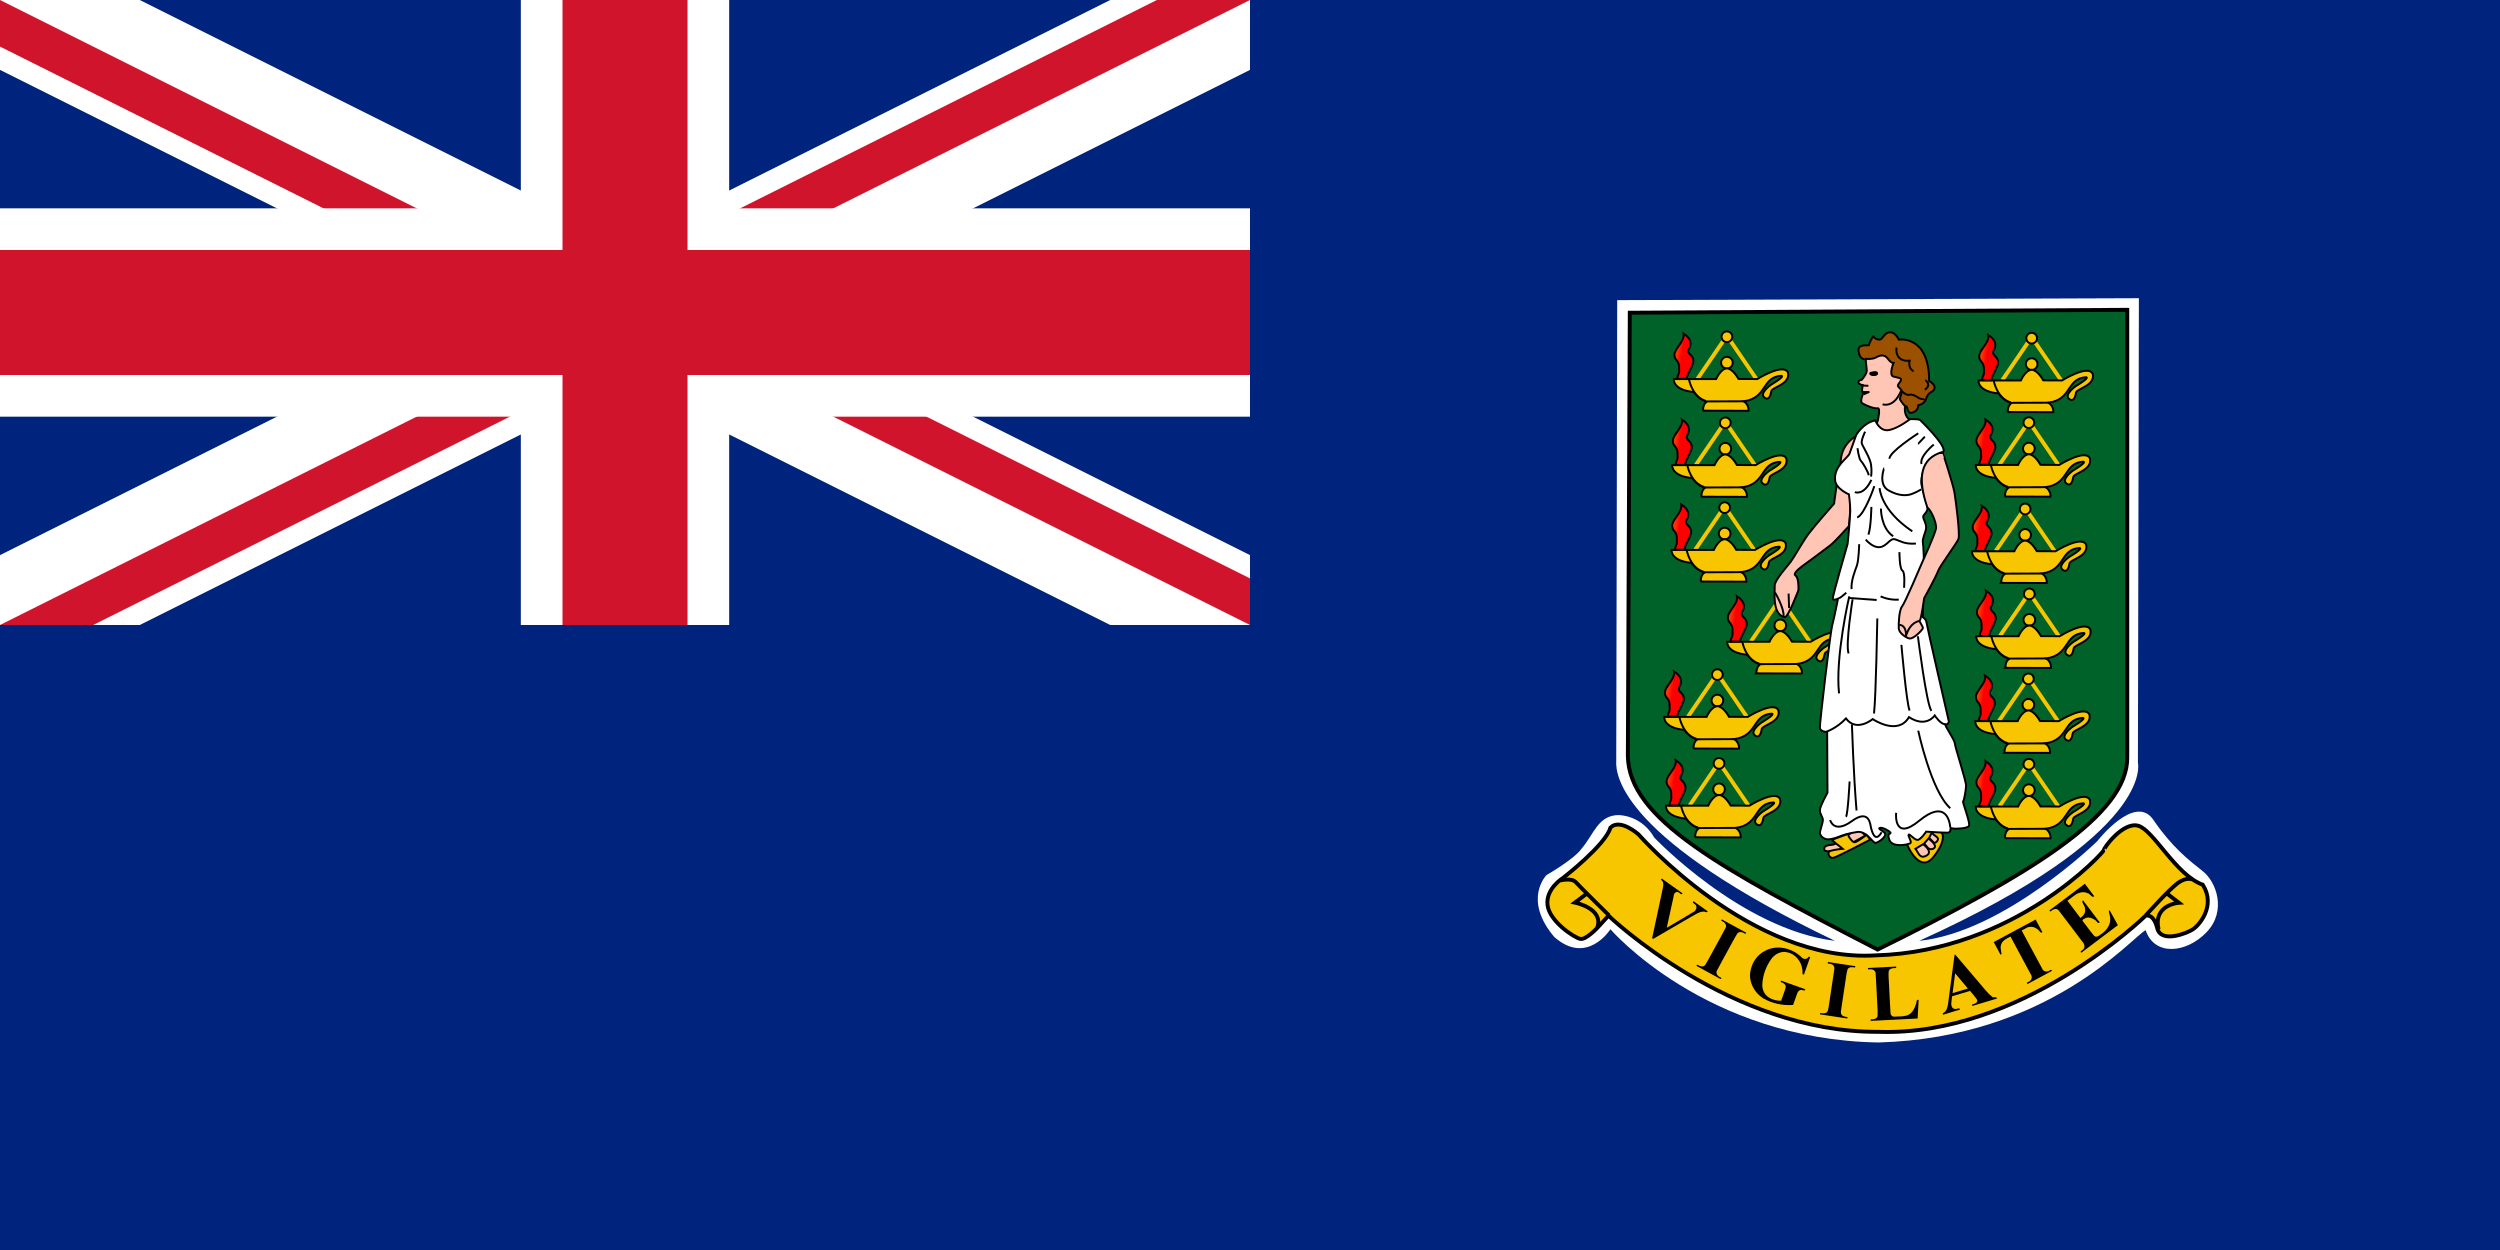
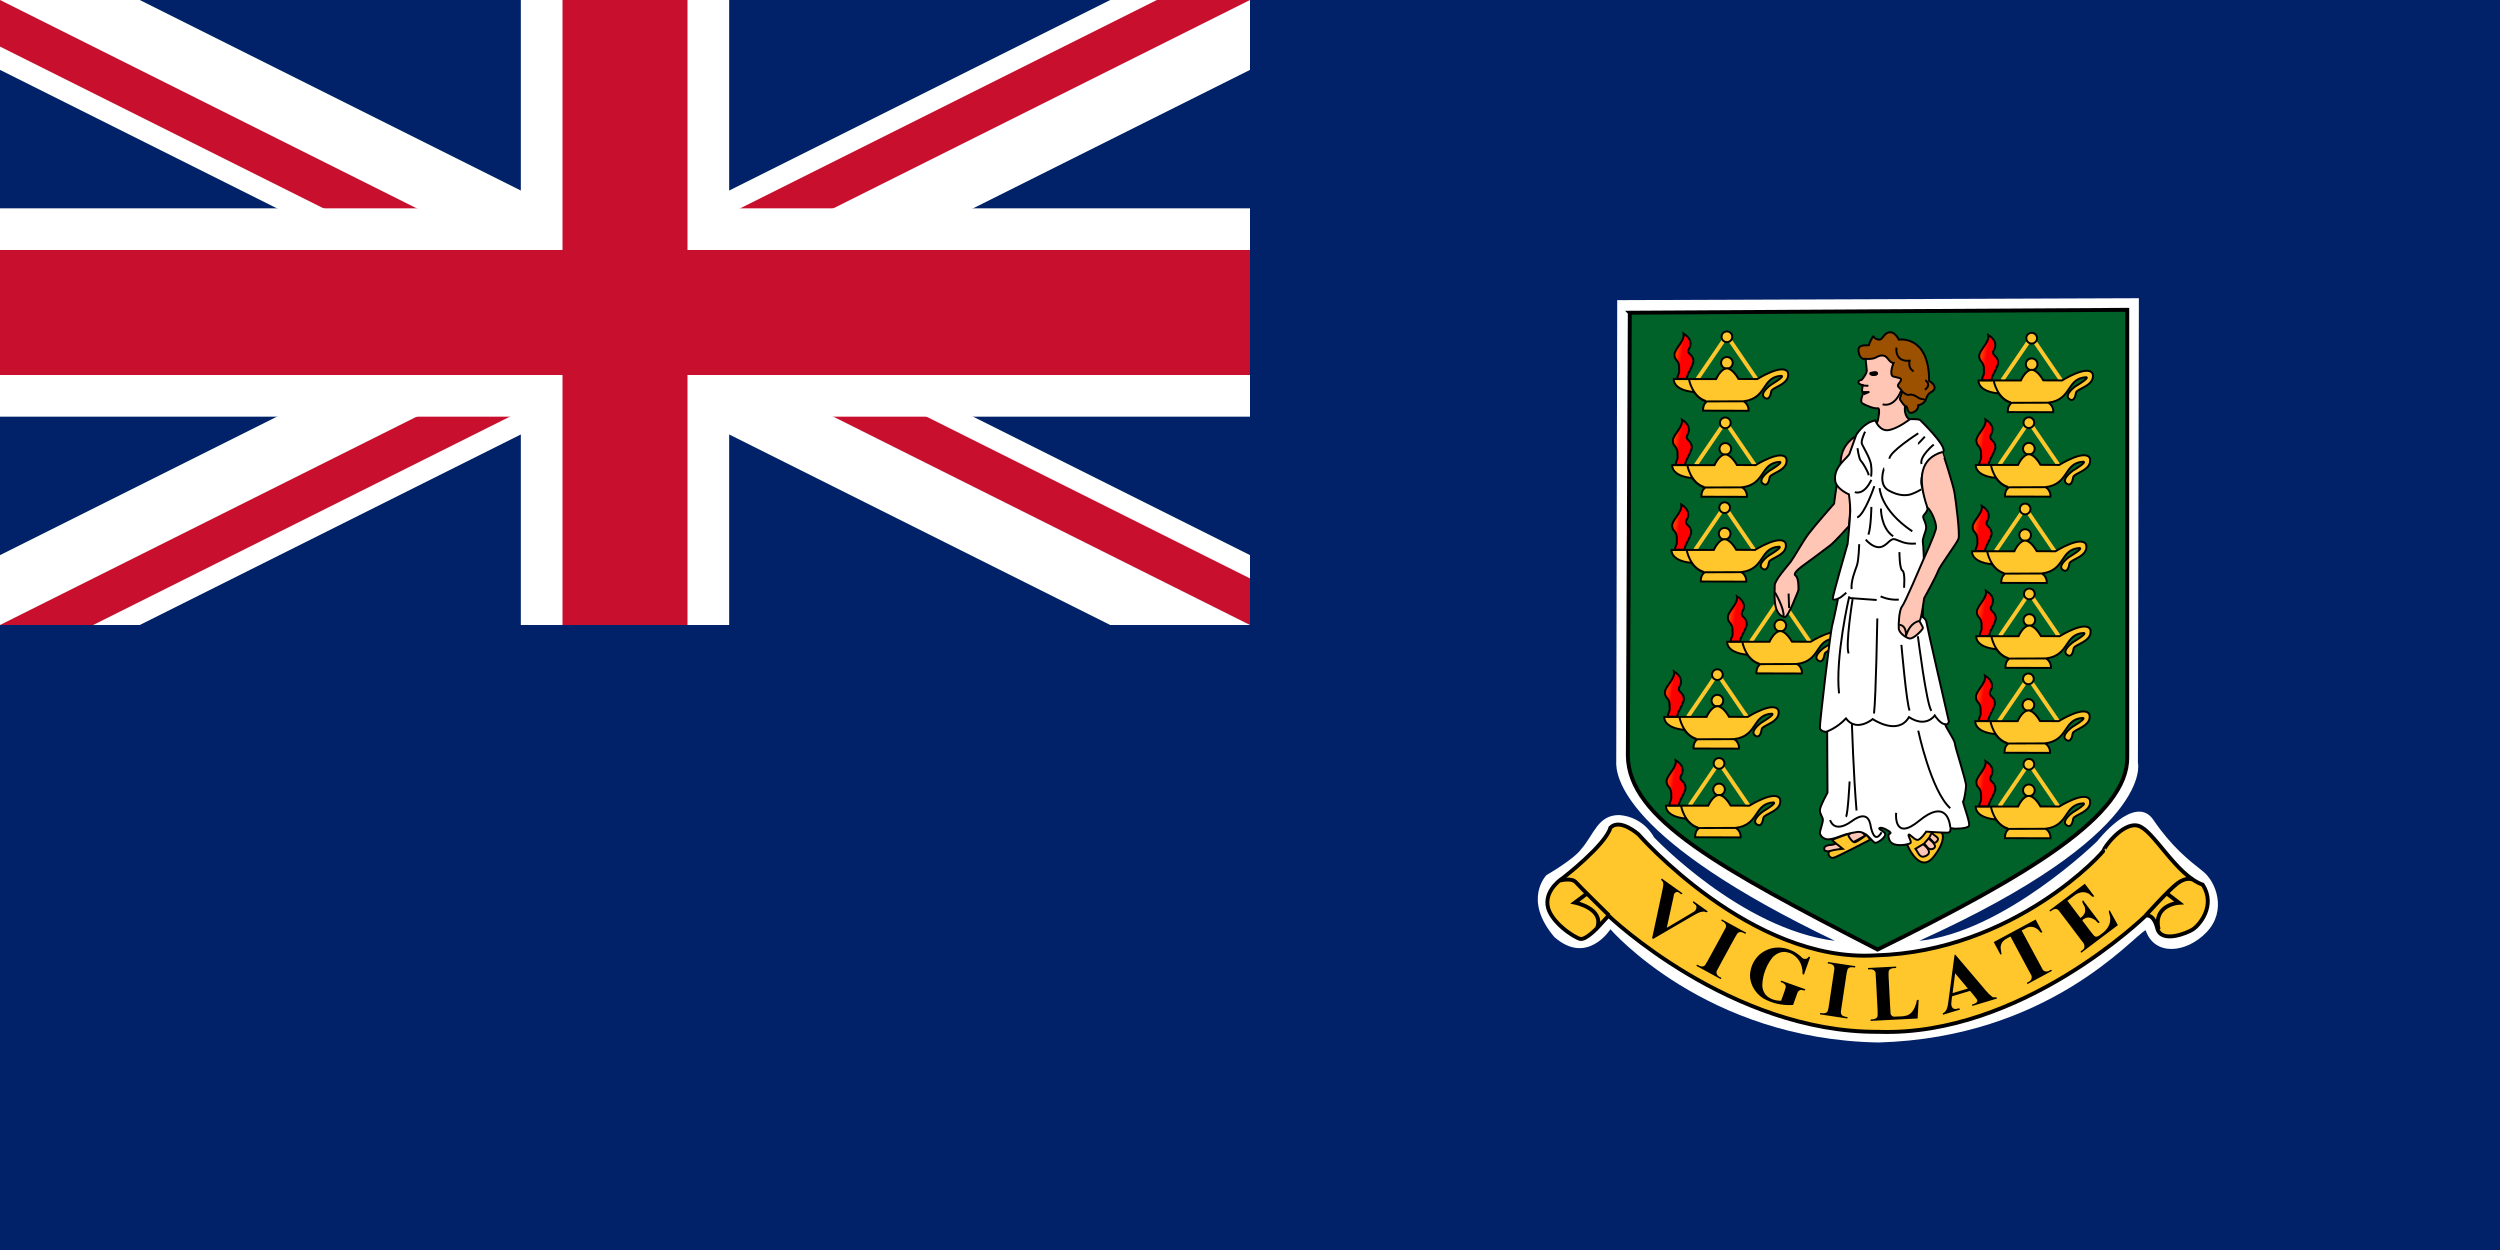
<svg xmlns="http://www.w3.org/2000/svg" xmlns:xlink="http://www.w3.org/1999/xlink" viewBox="0 0 1200 600">
  <defs>
-     <linearGradient id="grad" gradientUnits="userSpaceOnUse" x1="103.083" y1="111.276" x2="92.551" y2="107.764" gradientTransform="matrix(0.9961414,0,0,2.252552,703.8417,-75.04717)">
-       <stop stop-color="#f00" offset="0" />
+     <linearGradient id="b" gradientUnits="userSpaceOnUse" x1="103.083" y1="111.276" x2="92.551" y2="107.764" gradientTransform="matrix(.99614 0 0 2.25255 703.842 -75.047)">
+       <stop stop-color="red" offset="0" />
      <stop stop-color="#ff0" offset="1" />
    </linearGradient>
-     <clipPath id="c">
-       <path d="M0,0V150H700V300H600zM600,0H300V350H0V300z" />
+     <clipPath id="a">
+       <path d="M0 0v150h700v150H600zm600 0H300v350H0v-50z" />
+     </clipPath>
+     <clipPath id="d">
+       <path d="M0 0h1200v600H0z" />
    </clipPath>
  </defs>
-   <rect width="1200" height="600" fill="#00247d" />
-   <path d="M0,0 600,300M600,0 0,300" stroke="#fff" stroke-width="60" />
-   <path d="M0,0 600,300M600,0 0,300" stroke="#cf142b" stroke-width="40" clip-path="url(#c)" />
-   <path d="M300,0V350M0,150H700" stroke="#fff" stroke-width="100" />
-   <path d="M300,0V350M0,150H700" stroke="#cf142b" stroke-width="60" />
-   <path d="M0,300H600V0H1200V600H0z" fill="#00247d" />
-   <g>
-     <path fill="#fff" d="m776.26,144.068,250.401-0.929-0.465,222.992s8.827,33.913-104.992,85.48c40.882-4.181,85.48-47.85,85.48-47.85s18.118-23.228,26.945-10.22c8.827,13.008,17.189,19.512,23.693,24.622,6.504,5.11,11.614,19.047,1.858,29.268s-25.087,11.614-29.268-0.929c-6.504,3.252-46.457,51.567-128.22,53.89-83.157-1.394-128.685-54.354-128.685-54.354s-11.15,17.654-26.945,3.717c-15.331-18.118-3.717-29.732-3.717-29.732s13.008-7.433,16.724-12.543c6.039-6.969,7.898-16.26,18.118-16.26,12.079,0.929,16.724,10.685,16.724,10.685s41.811,44.134,86.874,49.709c-101.736-48.783-105.453-78.98-104.988-86.413l0.465-221.133z" />
-     <path fill="#006129" stroke="#000" stroke-width="1.887" d="m782.299,150.107,238.787-1.394,0,214.63c0.465,27.874-46.457,56.212-119.858,92.449-75.724-39.024-119.394-62.716-119.858-92.913l0.929-212.771z" />
-     <g id="lamp" fill="#f7c600" stroke="#000" stroke-width="0.944">
-       <path fill="none" stroke="#f7c600" stroke-width="1.887" d="m814.794,181.829,14.095-20.701,14.164,20.745" />
-       <path d="m831.719,174.09c0.001,1.546-1.253,2.8-2.799,2.8s-2.8-1.254-2.799-2.8c-0.001-1.546,1.253-2.8,2.799-2.8s2.8,1.254,2.799,2.8z" />
-       <path d="m817.444,197.119,21.852,0.062s0.343-2.836-2.282-4.56c11.445-1.574,8.472-11.669,18.058-12.242,1.86,0.286-5.007,4.292-5.007,4.292s-5.779,4.078-3.147,6.152c2.089,1.646,3.004-1.001,3.291-3.004,0.286-2.003,9.299-3.291,8.012-9.013-2.146-4.721-14.736,3.147-14.736,3.147l-8.982-0.05c-0.56-1.008-3.035-5.051-5.592-5.069-3.033,0.111-5.169,5.119-5.169,5.119h-13.019-7.296s-0.697,5.213,9.604,6.214c2.319,3.029,4.117,3.875,6.133,4.659-1.344,1.12-1.722,2.475-1.717,4.292z" />
-       <path d="m819.017,192.684,18.201-0.062" />
-       <path d="m810.681,181.953s1.456,8.513,8.176,10.529" />
-       <path fill="url(#grad)" d="m809.561,181.841c0.672-3.248,1.904-3.808,3.248-7.952,0.224-4.032-3.248-3.584-2.24-6.16,1.792-2.8,0.896-5.488-2.464-7.616,0.672,3.696-4.368,7.168-4.368,10.193,0,3.024,2.576,2.352,2.24,6.945,0.224,2.688-0.672,2.016-0.896,4.592h4.48z" />
-       <path d="m831.495,161.657c0,1.423-1.153,2.576-2.575,2.576-1.423,0-2.576-1.153-2.575-2.576-0-1.423,1.153-2.576,2.575-2.576,1.423,0,2.576,1.153,2.575,2.576z" />
-     </g>
-     <use xlink:href="#lamp" x="-0.772" y="41.304" />
-     <use xlink:href="#lamp" x="-1.089" y="82.013" />
-     <use xlink:href="#lamp" x="25.627" y="126.099" />
-     <use xlink:href="#lamp" x="-4.574" y="162.163" />
-     <use xlink:href="#lamp" x="-3.782" y="204.773" />
-     <use xlink:href="#lamp" x="146.28" y="0.672" />
-     <use xlink:href="#lamp" x="144.936" y="41.218" />
-     <use xlink:href="#lamp" x="143.144" y="82.661" />
-     <use xlink:href="#lamp" x="145.16" y="123.431" />
-     <use xlink:href="#lamp" x="144.712" y="164.201" />
-     <use xlink:href="#lamp" x="144.936" y="205.195" />
-     <g fill="#ffc6b5" stroke="#000" stroke-width="0.944">
-       <path fill="#f7c600" d="m915.843,406.315s5.702,13.147,12.197,5.069c6.494-8.078,4.119-11.563,4.119-11.563l-14.573-7.92-4.277,9.029,2.534,5.386z" />
-       <path d="m928.357,404.572s0.95,0.159,1.742-1.267c0.792-1.426-1.742-2.059-2.851-3.643l-1.267,2.535,2.376,2.376z" />
-       <path d="m895.409,401.087-12.831,6.97s-6.336,1.267-6.811,0c-0.475-1.267,0.158-2.376,3.485-2.534,3.326-0.158,12.355-8.395,12.355-8.395l3.802,3.96z" />
-       <path d="m895.568,173.149s0.317,3.01,0.475,4.594c0.158,1.584-2.534,4.91-2.693,4.752s-1.426,0.158-1.267,1.109c0.158,0.95,2.059,1.267,2.059,1.267s-0.792,3.326,0,3.485c0.792,0.158-2.059,4.277,0,5.386,2.059,1.109,5.544,2.534,7.128,2.218,1.584-0.317,0,6.178,0,6.178l-4.435,9.504,24.394-2.534-5.069-8.079s-2.376-1.584-1.742-6.178c0.634-4.594-0.317-25.344-0.317-25.344l-17.424-2.376-1.109,6.019z" />
-       <path d="m891.132,209.264s-7.92,3.643-7.603,13.464c-2.059,9.504-3.168,19.008-3.168,19.008s-9.346,10.613-12.197,14.414c-2.851,3.802-7.128,11.563-8.712,13.622-1.584,2.059-7.762,8.871-7.603,11.405,0.158,2.534-1.426,13.781,4.752,15.048,1.584,0.634,6.653-12.989,6.653-12.989s0.317-5.861-1.426-6.97c-1.742-1.109,3.802-4.91,3.802-4.91s10.613-7.762,12.989-9.662c2.376-1.901,8.87-9.187,8.87-9.187l3.643-43.243z" />
-       <path fill="#fff" d="m900.161,201.82s2.059,5.544,6.653,4.594c4.594-0.95,9.979-5.227,9.979-5.227s4.277-0.158,4.91,0.475c0.634,0.634,11.563,11.246,11.246,14.573-0.317,3.327-5.069,2.376-6.811,4.594-1.742,2.218-4.594,7.762-3.802,11.88,0.792,4.118,3.168,9.504,2.851,11.563-0.317,2.059-2.059,2.693-2.059,3.802,0,1.109,1.426,3.01,1.426,5.069,0,2.059-1.901,5.069-1.584,7.128,0.317,2.059,0.475,8.078,0.475,8.078l-0.475,27.878s1.584,0.95,1.742,2.534c0.158,1.584,10.771,47.678,10.771,47.678s-0.475,1.426-1.584,1.267c-1.109-0.158,4.277,7.128,4.435,9.187,0.158,2.059,5.544,18.216,5.386,20.434-0.158,2.217-0.95,7.128-1.426,7.286-0.475,0.158,3.485,10.138,2.851,11.722-0.634,1.584-7.128,1.426-7.128,1.426l-1.742-0.317s0.158,2.059-1.109,2.218-10.613-0.475-10.613-0.475-2.693,4.118-4.277,3.96c-1.584-0.158-3.643-3.01-4.119-2.534-0.475,0.475,1.426,3.168,0.95,3.96-0.475,0.792-8.554,2.535-10.138-1.267-1.584-3.802,0.95-2.851,0.475-3.643-0.475-0.792-4.118-2.851-5.227-2.218-1.109,0.634,2.851,1.584,2.693,3.168-0.158,1.584-3.485,3.96-4.752,3.96s-4.277-5.861-8.712-5.227c-4.435,0.634-7.286,1.742-7.286,1.742s-5.227,2.217-7.445,1.742c-2.217-0.475-3.168-2.218-3.168-3.168,0-0.95,1.584-5.069,1.426-6.336s-1.426-2.534-1.426-4.435c0-1.901,3.643-8.395,3.643-8.395l-0.158-29.146s-3.326-0-3.485-2.059,5.069-46.094,5.861-48.946c0.792-2.851,2.851-12.989,2.851-12.989s-2.376,1.109-2.534,0c-0.158-1.109,7.128-26.294,7.128-26.294s1.267-12.514,1.267-15.84c0-3.326-0.634-7.92-0.634-7.92s-6.503-2.753-6.653-6.97c-0.595-6.709,6.178-10.455,6.97-12.672,0.792-2.218,3.168-8.87,3.168-8.87s3.485-6.019,9.187-6.97z" />
-       <path fill="#f7c600" d="m897.785,402.988s-15.365,8.079-17.582,8.712c-2.218,0.634-3.643-2.693-1.426-3.326,2.218-0.634,5.702-0.95,5.702-0.95s-5.227-4.118-5.069-4.277c0.159-0.158,7.128-2.693,7.286-2.693s2.218,4.118,3.643,3.801c1.426-0.317,5.544-3.485,5.544-3.485s2.218,2.534,1.901,2.217z" />
-       <path d="m919.432,407.423c1.453,1.874,2.021,5.123,5.347,3.222,3.326-1.901-1.704-5.429-1.704-5.429l-3.643,2.206z" />
-       <path d="m925.505,407.106s1.584,1.267,3.01-0.158-2.851-4.435-2.851-4.435l-2.059,2.376,1.901,2.217z" />
-       <path d="m932.317,216.96c0.158,0,5.227,15.682,5.861,19.642,0.634,3.96,2.693,19.8,1.901,22.018-0.792,2.218-8.87,12.83-9.821,15.523-0.95,2.693-6.653,12.989-6.653,12.989s-1.426,10.138-2.059,10.613c-0.634,0.475,1.635,2.964,1.426,3.802-0.314,0.943-4.594,5.386-6.494,4.91-1.901-0.475-4.91-2.693-5.069-4.752s0.158-8.87,1.584-10.613c1.426-1.742,8.87-19.325,9.346-20.434,0.475-1.109,6.811-14.89,6.97-17.266,0.159-2.376-1.971-7.87-4.211-9.886-4.985-14.673-3.027-23.521,7.221-26.546z" />
-       <path fill="#9c5100" d="m895.092,172.199s3.485,0.475,5.386-0.634c1.901-1.109,4.119-1.584,5.703,0.634,1.584,2.218,2.693,2.059,2.693,2.059s-2.376,5.861,0,6.494c2.376,0.634,3.485,0.634,3.643,1.426,0.158,0.792-2.059,2.534-1.426,3.326,0.634,0.792,1.742,1.743,1.901,2.376,0.158,0.634-1.426,3.326-0.95,3.96,0.475,0.634,1.901,3.168,2.851,3.168,0.95,0,0.317,3.96,3.168,3.01s2.693-3.485,2.693-3.485,3.01-0.475,3.802-3.168c0.792-2.693,2.693-3.326,2.693-3.326s3.802-2.059-1.267-5.227c0-22.176-14.573-19.8-14.573-19.8s-1.743-3.96-4.594-3.485-3.01,3.802-5.069,3.485c-2.059-0.317-2.534-1.742-2.693-1.584-0.158,0.158-1.901,3.326-1.901,4.118,0,0.792-5.544-1.109-5.069,3.01,0.475,4.118,3.168,3.96,3.01,3.643z" />
-       <g fill="none">
-         <path d="m920.753,207.997s-14.098,9.029-13.781,12.197" />
-         <path d="m923.921,209.581s-3.168,3.485-3.326,3.485" />
-         <path d="m928.198,213.383s-6.97,5.702-5.861,9.346" />
-         <path d="m895.251,207.205s-2.059,4.277-1.584,5.702c0.475,1.426,3.96,6.811,4.435,10.138,0.475,3.326,0,5.702,0,5.702" />
-         <path d="m891.608,215.125s0.634,5.069,1.584,6.019c0.95,0.95,3.485,5.227,3.802,6.97" />
-         <path d="m890.341,236.192s4.118,2.059,7.92-5.861" />
-         <path d="m904.438,224.788c-0.158,0-3.01,7.762,2.059,10.613,5.069,2.851,8.87,2.534,11.088,1.742,2.218-0.792,4.594-2.218,4.594-2.218" />
-         <path d="m902.221,234.292s0.317,10.455,15.682,20.75" />
-         <path d="m902.854,244.112s-0.158,9.187,5.861,13.306" />
-         <path d="m899.686,233.341s-4.594,13.622-8.237,15.048" />
-         <path d="m898.261,243.32s-0.158,9.821-1.426,13.306" />
-         <path d="m895.568,259.002s3.168,3.96,6.653,3.643c3.485-0.317,4.91-4.435,7.286-3.802,2.376,0.634,4.594,2.535,10.138,2.059" />
-         <path d="m911.725,265.021s0,8.078,1.426,8.87,0.792,8.237,0.792,8.237" />
-         <path d="m892.4,261.22s-0.158,7.603-1.109,10.296c-0.95,2.693-2.851,7.286-2.534,11.246" />
-         <path d="m882.737,287.197c0.792-0.317,3.485-2.693,3.485-2.693" />
-         <path d="m887.648,286.247s-6.811,29.146-4.91,46.57" />
-         <path d="m889.232,287.673s-3.485,21.859-1.901,25.978" />
-         <path d="m887.489,287.039c0.158,0,13.306,0.95,13.306,0.95" />
-         <path d="m902.696,286.247s3.643,1.901,8.712,1.584" />
-         <path d="m901.112,296.86s-0.634,37.383-1.584,45.619" />
-         <path d="m920.595,305.413s4.118,32.789,6.494,35.798" />
-         <path d="m912.675,309.532s2.534,28.987,3.96,31.522" />
-         <path d="m876.718,351.191s4.91-1.584,9.345-6.336c5.069,6.811,12.831,0.317,12.831,0.317s12.038,8.237,17.424-0.95c8.237,5.386,12.355-0.792,12.355-0.792s3.01,4.594,5.227,4.118" />
-         <path d="m920.753,350.716s6.178,28.987,15.365,37.224" />
-         <path d="m888.915,347.706s0.792,24.235,2.218,41.342" />
-         <path d="m887.806,375.11s-0.792,15.84-1.743,16.949" />
-         <path d="m878.46,393.642s1.742,6.811,10.454,0.475c8.712-6.336,8.87,2.376,9.187,3.326,0.317,0.95,1.742,7.762,5.069,2.059" />
-         <path d="m910.141,390.158s-1.426,14.097,11.088,3.801c12.514-10.296,14.573-0.158,14.89,3.01" />
-         <path d="m910.299,166.813s-1.109,6.97,6.336,6.336c-0.95,3.802,1.901,5.069,1.901,5.069" />
-         <path d="m924.08,182.495c0.159,0,3.326,2.059-0.158,4.594" />
-         <path d="m913.309,188.039s1.584,1.901,3.326,1.426c1.742-0.475,4.594,1.742,4.594,1.742s2.376,0.792,2.693,0.317" />
-         <path d="m903.646,194.058s5.386,2.059,8.87-6.494" />
-         <path d="m893.667,185.029,3.168,0.158" />
-         <path d="m858.523,284.924,0.248,6.942" />
-         <path d="m852.013,284.409s4.451,7.443,4.079,11.41" />
-         <path stroke-linejoin="round" d="m894.142,188.197,2.851,0-2.534,1.109" />
-         <path stroke-linejoin="round" d="m911.665,299.962s3.328-0.35,3.223,5.206c2.125-6.902,6.446-7.066,6.446-7.066" />
-         <path stroke-width="1.699" stroke-linejoin="round" d="m898.102,179.327c0.475,0,2.217-0.634,2.534-0.158,0.317,0.475-1.901,0.792-2.534,0.158z" />
-       </g>
-     </g>
-     <g fill="none" stroke="#000" stroke-width="1.887">
-       <path fill="#f7c600" d="m900.299,458.579c66.898-1.858,110.102-50.173,109.638-50.638-0.465-0.465,8.827-13.472,16.26-11.614,7.433,1.858,18.118,23.693,31.126,28.338,6.504,10.22-1.858,19.512-4.646,21.37-2.787,1.858-15.331,6.969-17.189-0.465-1.858-7.433-5.575-6.039-5.575-6.039s-59.465,58.071-128.22,55.748c-71.079,0.465-129.614-55.748-129.614-55.748l-5.11,5.575s-5.575,6.039-8.362,5.575c-2.787-0.465-14.866-8.362-15.795-16.26-0.929-7.898,7.433-13.008,7.433-13.008s20.441-15.795,22.764-24.157c4.646-4.646,13.472,3.252,13.472,3.252s53.89,61.787,113.819,58.071z" />
-       <path d="m748.855,422.646s5.528-1.474,7.555,0.829c2.027,2.303,15.939,15.939,15.939,15.939" />
-       <path d="m761.477,429.095-5.528,4.146s13.912,2.764,10.779,11.885" />
-       <path d="m1052.34,422.185s-2.764-1.474-7.094,1.75c-4.33,3.225-15.294,15.478-15.294,15.478" />
-       <path d="m1039.9,428.727,5.989,4.607s-12.53,0.829-9.766,12.714" />
-     </g>
-     <g fill="#000">
-       <path d="m819.664,437.396c-0.362,1.052-1.321-0.029-2.117,0.183-2.095,0.079-3.834,1.445-5.628,2.378-6.136,3.577-12.272,7.154-18.408,10.731-0.619-0.204-0.472-0.704-0.321-1.206,1.635-7.663,3.334-15.313,4.925-22.986,0.264-1.342,0.689-3.01-0.607-3.987-0.551-0.376,0.302-1.139,0.655-0.446,3.137,2.237,6.273,4.474,9.41,6.711-0.302,0.884-0.836,0.264-1.372-0.095-1.302-1.254-2.873-0.096-2.834,1.488-1.119,5.052-2.211,10.11-3.319,15.165,4.166-2.476,8.379-4.874,12.507-7.412,1.473-0.655,2.56-2.631,1.028-3.855-0.582-0.343-1.543-1.279-0.584-1.422,2.222,1.584,4.443,3.169,6.665,4.753z" />
-       <path d="m826.275,469.382c-0.168,0.572-0.466,0.698-0.922,0.286-3.691-2.019-7.383-4.038-11.074-6.056,0.168-0.572,0.466-0.698,0.922-0.286,0.999,0.681,2.634,0.938,3.363-0.254,1.465-2.351,2.701-4.839,4.059-7.254,1.846-3.42,3.77-6.799,5.559-10.248,0.856-1.222-0.099-2.728-1.297-3.251-0.405-0.217-1.002-0.378-0.49-0.863,0.246-0.304,0.772,0.344,1.13,0.423,3.539,1.935,7.077,3.87,10.616,5.806-0.168,0.572-0.466,0.698-0.922,0.286-1.001-0.679-2.642-0.94-3.38,0.245-1.465,2.351-2.701,4.839-4.059,7.254-1.846,3.42-3.77,6.799-5.559,10.248-0.855,1.231,0.097,2.747,1.314,3.26,0.247,0.135,0.494,0.27,0.74,0.405z" />
-       <path d="m868.884,459.388c-1.002,2.814-2.005,5.629-3.007,8.443-1.232-0.13-0.413-1.708-0.796-2.539-0.44-3.8-3.243-7.348-7.061-8.161-2.919-0.795-6,0.708-7.714,3.082-2.591,3.536-4.166,7.853-4.387,12.235-0.148,2.49,0.995,5.046,3.169,6.357,1.724,1.136,3.817,1.593,5.864,1.536,0.722-2.129,1.585-4.215,2.187-6.381,0.247-1.409-1.21-2.26-2.375-2.583-0.182-0.409,0.27-0.912,0.744-0.471,3.679,1.31,7.358,2.621,11.037,3.931-0.132,1.358-1.667-0.109-2.517,0.433-1.36,0.522-1.476,2.157-1.992,3.339-0.448,1.259-0.897,2.517-1.345,3.776-4.946,0.35-10.043-0.697-14.348-3.186-4.185-2.637-7.015-7.729-6.192-12.722,0.637-4.274,3.301-8.277,7.242-10.165,3.62-1.923,8.037-1.916,11.796-0.391,2.056,0.693,3.83,1.963,5.42,3.41,0.964,1.3,2.829,1.303,3.62-0.175,0.218,0.078,0.436,0.155,0.654,0.233" />
-       <path d="m886.836,488.201c-0.022,0.449-0.072,0.86-0.61,0.609-4.213-0.638-8.425-1.276-12.638-1.914,0.022-0.449,0.072-0.86,0.61-0.609,1.096,0.224,2.564,0.205,3.093-0.977,0.535-1.688,0.642-3.476,0.95-5.215,0.723-4.856,1.495-9.706,2.186-14.567,0.268-1.048-0.09-2.233-1.175-2.64-0.614-0.291-1.299-0.335-1.959-0.445,0.022-0.449,0.072-0.86,0.61-0.609,4.213,0.638,8.425,1.276,12.638,1.914-0.022,0.449-0.072,0.86-0.61,0.609-1.102-0.227-2.563-0.197-3.111,0.974-0.535,1.688-0.642,3.476-0.95,5.215-0.723,4.856-1.495,9.706-2.186,14.567-0.266,1.045,0.094,2.254,1.185,2.649,0.62,0.282,1.305,0.329,1.968,0.439z" />
-       <path d="m920.954,479.914c-0.167,2.987-0.333,5.975-0.5,8.962-7.515,0.383-15.03,0.767-22.546,1.15-0.138-0.549,0.009-0.841,0.606-0.726,1.133,0.029,2.593-0.452,2.737-1.752,0.1-2.227-0.15-4.455-0.225-6.681-0.243-4.441-0.419-8.887-0.709-13.325,0.124-1.321-1.067-2.301-2.32-2.261-0.398-0.202-1.475,0.415-1.368-0.311-0.181-0.588,0.635-0.275,0.98-0.387,4.18-0.213,8.361-0.427,12.541-0.64,0.138,0.549-0.009,0.841-0.606,0.726-1.159-0.006-2.665,0.276-2.986,1.583-0.183,1.927,0.086,3.864,0.138,5.795,0.254,4.625,0.434,9.256,0.74,13.877-0.094,1.21,0.877,2.28,2.13,2.047,1.83-0.091,3.7-0.014,5.486-0.473,2.507-0.667,3.874-3.15,4.561-5.47,0.45-0.627,0.077-2.192,1.071-2.102,0.09-0.005,0.179-0.009,0.269-0.014" />
-       <path d="m938.531,458.219c-0.598,0.011-0.334,0.773-0.486,1.173-0.998,7.476-1.944,14.96-2.976,22.432-0.251,1.655-0.664,3.588-2.297,4.426-0.602,0.214-0.072,1.162,0.48,0.635,2.51-0.753,5.019-1.506,7.529-2.259-0.095-1.269-1.54-0.116-2.35-0.339-1.727-0.002-1.984-2.1-1.744-3.411,0.104-0.885,0.208-1.771,0.312-2.656,2.875-0.865,5.75-1.729,8.625-2.594,1.101,1.386,2.314,2.691,3.31,4.153,0.748,1.41-1.069,2.055-2.125,2.327-0.493,0.052-0.063,1.084,0.387,0.605,3.778-1.132,7.556-2.265,11.334-3.397-0.034-1.282-1.677-0.081-2.369-0.936-2.122-1.594-3.644-3.812-5.4-5.775-4.077-4.794-8.154-9.588-12.232-14.382zm-0.062,8.969c2.042,2.438,4.083,4.875,6.125,7.312-2.448,0.729-4.896,1.458-7.344,2.188,0.406-3.167,0.812-6.333,1.219-9.5z" />
-       <path d="m977.1,441.379c1.086,2.02,2.172,4.041,3.259,6.061-1.014,0.871-1.541-1.149-2.46-1.458-1.506-1.268-3.779-1.507-5.456-0.432-0.687,0.357-1.365,0.731-2.048,1.095,3.277,6.068,6.509,12.161,9.815,18.212,0.512,1.552,2.418,1.843,3.648,0.968,0.476-0.345,0.906-0.541,1.059,0.188-1.663,0.964-3.481,1.882-5.204,2.828-2.17,1.167-4.339,2.333-6.509,3.5-0.511-0.53-0.169-0.803,0.406-1.006,1.543-0.572,2.135-2.445,1.103-3.762-3.206-6.026-6.46-12.026-9.686-18.042-1.796,0.995-4.09,1.892-4.543,4.131-0.51,1.409,0.24,3.135,0.241,4.334-0.553,0.574-0.699-0.209-0.955-0.623-0.928-1.726-1.856-3.453-2.785-5.179,6.705-3.605,13.41-7.21,20.115-10.815z" />
-       <path d="m992.351,432.337c2.078,2.754,4.155,5.509,6.233,8.263,1.445-0.918,2.652-2.56,2.219-4.353,0.167-1.401-1.836-2.988-1.148-3.97,0.453-0.281,0.72,0.767,1.095,1.044,2.373,3.145,4.745,6.291,7.118,9.436-0.928,1.057-1.601-1.098-2.584-1.331-1.387-0.986-3.333-1.477-4.82-0.397-1.11,0.355-1.058,0.978-0.303,1.662,1.67,2.156,3.22,4.41,5.003,6.475,1.091,1.059,2.448-0.048,3.372-0.783,2.388-1.626,4.485-4.165,4.362-7.211,0.157-1.329-0.679-2.813-0.67-3.935,0.536-0.712,0.685,0.394,0.992,0.756,1.122,2.026,2.244,4.053,3.366,6.079-5.848,4.411-11.696,8.822-17.544,13.233-0.762-0.539-0.012-0.857,0.468-1.229,1.638-1.012,1.117-3.078-0.088-4.213-3.748-4.936-7.43-9.925-11.226-14.823-0.972-1.318-2.764-0.624-3.745,0.295-0.406,0.577-1.043-0.578-0.272-0.664,5.514-4.16,11.029-8.319,16.543-12.479,1.509,2.001,3.018,4.002,4.528,6.003-1.049,1.064-1.978-1.307-3.175-1.431-2.173-1.131-4.758-0.219-6.554,1.21-1.074,0.765-2.114,1.575-3.169,2.364" />
+   <path fill="#012169" d="M0 0h1200v600H0z" />
+   <path d="M0 0l600 300m0-300L0 300" stroke="#fff" stroke-width="60" clip-path="url(#d)" />
+   <path d="M0 0l600 300m0-300L0 300" stroke="#c8102e" stroke-width="40" clip-path="url(#a)" />
+   <path d="M300 0v350M0 150h700" stroke="#fff" stroke-width="100" />
+   <path d="M300 0v350M0 150h700" stroke="#c8102e" stroke-width="60" />
+   <path d="M0 300h600V0h600v600H0z" fill="#012169" />
+   <path fill="#fff" d="M776.26 144.068l250.401-.93-.465 222.993s8.827 33.913-104.992 85.48c40.882-4.181 85.48-47.85 85.48-47.85s18.119-23.228 26.946-10.22c8.826 13.007 17.188 19.511 23.692 24.621 6.504 5.11 11.614 19.048 1.859 29.268s-25.087 11.614-29.268-.93c-6.504 3.253-46.457 51.568-128.22 53.89-83.157-1.393-128.685-54.354-128.685-54.354s-11.15 17.654-26.945 3.717c-15.33-18.118-3.716-29.732-3.716-29.732s13.007-7.433 16.724-12.544c6.04-6.968 7.898-16.26 18.118-16.26 12.079.93 16.724 10.685 16.724 10.685s41.811 44.134 86.874 49.709c-101.736-48.783-105.453-78.98-104.988-86.413l.465-221.133z" />
+   <path fill="#006129" stroke="#000" stroke-width="1.887" d="M782.299 150.107l238.787-1.394v214.63c.465 27.874-46.457 56.213-119.858 92.449-75.724-39.024-119.394-62.716-119.858-92.913l.93-212.771z" />
+   <g id="c" fill="#ffc72c" stroke="#000" stroke-width=".944">
+     <path fill="none" stroke="#ffc72c" stroke-width="1.887" d="M814.794 181.829l14.095-20.701 14.164 20.744" />
+     <path d="M831.719 174.09a2.8 2.8 0 11-5.598.002 2.8 2.8 0 015.598-.002z" />
+     <path d="M817.444 197.119l21.852.062s.342-2.836-2.283-4.56c11.446-1.573 8.472-11.669 18.058-12.241 1.86.286-5.008 4.292-5.008 4.292s-5.779 4.078-3.147 6.152c2.09 1.646 3.004-1.001 3.29-3.004.286-2.003 9.3-3.29 8.012-9.014-2.146-4.72-14.736 3.148-14.736 3.148l-8.982-.05c-.56-1.008-3.035-5.05-5.592-5.07-3.033.111-5.17 5.12-5.17 5.12h-20.315s-.696 5.212 9.605 6.214c2.319 3.029 4.117 3.875 6.133 4.659-1.344 1.12-1.723 2.475-1.717 4.292zm1.573-4.435l18.2-.062m-26.536-10.669s1.456 8.513 8.176 10.529" />
+     <path fill="url(#b)" d="M809.561 181.841c.672-3.248 1.904-3.808 3.248-7.952.224-4.033-3.248-3.585-2.24-6.16 1.792-2.8.896-5.49-2.464-7.617.672 3.696-4.368 7.168-4.368 10.192 0 3.025 2.576 2.353 2.24 6.945.224 2.688-.672 2.016-.896 4.592h4.48z" />
+     <path d="M831.495 161.657a2.575 2.575 0 11-5.15.002 2.575 2.575 0 015.15-.002z" />
+   </g>
+   <use xlink:href="#c" x="-.772" y="41.304" />
+   <use xlink:href="#c" x="-1.089" y="82.013" />
+   <use xlink:href="#c" x="25.627" y="126.099" />
+   <use xlink:href="#c" x="-4.574" y="162.163" />
+   <use xlink:href="#c" x="-3.782" y="204.773" />
+   <use xlink:href="#c" x="146.28" y=".672" />
+   <use xlink:href="#c" x="144.936" y="41.218" />
+   <use xlink:href="#c" x="143.144" y="82.661" />
+   <use xlink:href="#c" x="145.16" y="123.431" />
+   <use xlink:href="#c" x="144.712" y="164.201" />
+   <use xlink:href="#c" x="144.936" y="205.195" />
+   <g fill="#ffc6b5" stroke="#000" stroke-width=".944">
+     <path fill="#ffc72c" d="M915.843 406.315s5.702 13.147 12.197 5.069c6.494-8.079 4.118-11.563 4.118-11.563l-14.573-7.92-4.276 9.028 2.534 5.386z" />
+     <path d="M928.357 404.572s.95.159 1.742-1.267-1.742-2.06-2.85-3.643l-1.268 2.534 2.376 2.376zm-32.948-3.485l-12.83 6.97s-6.337 1.267-6.812 0c-.475-1.268.159-2.376 3.485-2.535 3.327-.158 12.355-8.395 12.355-8.395l3.802 3.96zm.159-227.938s.317 3.01.475 4.594c.159 1.584-2.534 4.91-2.693 4.752s-1.425.158-1.267 1.108c.159.95 2.06 1.268 2.06 1.268s-.793 3.326 0 3.484c.791.159-2.06 4.277 0 5.386 2.059 1.109 5.543 2.534 7.127 2.218 1.584-.317 0 6.177 0 6.177l-4.435 9.504 24.394-2.534-5.069-8.079s-2.376-1.584-1.742-6.177c.633-4.594-.317-25.344-.317-25.344l-17.424-2.376-1.109 6.019zm-4.436 36.115s-7.92 3.643-7.603 13.464c-2.06 9.504-3.168 19.008-3.168 19.008s-9.346 10.613-12.197 14.415c-2.851 3.801-7.128 11.563-8.712 13.622-1.584 2.06-7.762 8.87-7.603 11.405.158 2.534-1.426 13.78 4.752 15.048 1.584.633 6.653-12.99 6.653-12.99s.316-5.86-1.426-6.969c-1.742-1.108 3.802-4.91 3.802-4.91s10.612-7.762 12.988-9.663c2.376-1.9 8.87-9.187 8.87-9.187l3.644-43.243z" />
+     <path fill="#fff" d="M900.161 201.82s2.06 5.544 6.653 4.594c4.594-.95 9.98-5.228 9.98-5.228s4.276-.158 4.91.476c.633.633 11.563 11.246 11.246 14.572-.317 3.327-5.069 2.376-6.811 4.594-1.743 2.218-4.594 7.762-3.802 11.88.792 4.119 3.168 9.504 2.851 11.563-.316 2.06-2.059 2.693-2.059 3.802s1.426 3.01 1.426 5.069c0 2.06-1.901 5.069-1.584 7.128.317 2.06.475 8.078.475 8.078l-.475 27.879s1.584.95 1.742 2.534c.159 1.584 10.771 47.679 10.771 47.679s-.475 1.425-1.584 1.267c-1.108-.159 4.277 7.128 4.436 9.187.158 2.06 5.544 18.216 5.385 20.434-.158 2.217-.95 7.128-1.425 7.286-.476.158 3.484 10.138 2.85 11.722-.633 1.584-7.127 1.425-7.127 1.425l-1.743-.316s.159 2.059-1.108 2.217-10.613-.475-10.613-.475-2.693 4.118-4.277 3.96c-1.584-.158-3.643-3.01-4.119-2.534-.475.475 1.426 3.167.95 3.96-.474.792-8.553 2.534-10.137-1.268-1.584-3.801.95-2.85.476-3.643-.476-.792-4.119-2.851-5.228-2.217-1.109.633 2.852 1.584 2.693 3.168-.158 1.584-3.485 3.96-4.752 3.96s-4.277-5.861-8.712-5.228c-4.435.634-7.286 1.743-7.286 1.743s-5.228 2.217-7.445 1.742c-2.218-.475-3.168-2.218-3.168-3.168 0-.95 1.584-5.069 1.425-6.336s-1.425-2.534-1.425-4.435c0-1.9 3.643-8.395 3.643-8.395l-.158-29.146s-3.327 0-3.485-2.06 5.069-46.094 5.86-48.945c.793-2.851 2.852-12.989 2.852-12.989s-2.376 1.109-2.535 0c-.158-1.109 7.128-26.294 7.128-26.294s1.268-12.514 1.268-15.84c0-3.327-.634-7.92-.634-7.92s-6.503-2.753-6.653-6.97c-.595-6.709 6.178-10.454 6.97-12.672l3.168-8.87s3.485-6.02 9.187-6.97z" />
+     <path fill="#ffc72c" d="M897.785 402.988s-15.365 8.079-17.582 8.712c-2.218.634-3.644-2.693-1.426-3.326 2.218-.634 5.702-.95 5.702-.95s-5.227-4.12-5.068-4.278c.158-.158 7.128-2.692 7.286-2.692s2.218 4.118 3.643 3.801c1.426-.317 5.544-3.484 5.544-3.484s2.218 2.534 1.901 2.217z" />
+     <path d="M919.432 407.423c1.453 1.874 2.02 5.123 5.347 3.222 3.327-1.9-1.704-5.428-1.704-5.428l-3.643 2.206z" />
+     <path d="M925.505 407.106s1.584 1.267 3.01-.158-2.852-4.436-2.852-4.436l-2.059 2.376 1.901 2.218zm6.812-190.146c.158 0 5.227 15.682 5.86 19.642.634 3.96 2.694 19.8 1.902 22.017-.792 2.218-8.87 12.83-9.821 15.523-.95 2.693-6.653 12.99-6.653 12.99s-1.426 10.137-2.06 10.612c-.633.476 1.636 2.964 1.426 3.802-.314.943-4.593 5.386-6.494 4.91-1.9-.475-4.91-2.693-5.069-4.752s.158-8.87 1.584-10.612c1.426-1.743 8.87-19.325 9.346-20.434.475-1.109 6.81-14.89 6.97-17.266.158-2.376-1.972-7.87-4.212-9.886-4.985-14.673-3.026-23.522 7.221-26.546z" />
+     <path fill="#9c5100" d="M895.092 172.199s3.485.475 5.386-.634c1.9-1.108 4.118-1.584 5.702.634 1.584 2.218 2.693 2.06 2.693 2.06s-2.376 5.86 0 6.494c2.376.633 3.485.633 3.643 1.425.159.792-2.06 2.535-1.426 3.327.634.792 1.743 1.742 1.901 2.376.159.633-1.425 3.326-.95 3.96.475.633 1.9 3.168 2.851 3.168.95 0 .317 3.96 3.168 3.01s2.693-3.486 2.693-3.486 3.01-.475 3.802-3.168c.791-2.692 2.692-3.326 2.692-3.326s3.802-2.06-1.267-5.227c0-22.176-14.573-19.8-14.573-19.8s-1.742-3.96-4.593-3.485-3.01 3.802-5.07 3.485c-2.058-.317-2.533-1.743-2.692-1.584-.158.158-1.9 3.326-1.9 4.118 0 .792-5.545-1.109-5.07 3.01.476 4.118 3.168 3.96 3.01 3.643z" />
+     <g fill="none">
+       <path d="M920.753 207.997s-14.098 9.029-13.78 12.197m16.948-10.613s-3.168 3.485-3.326 3.485m7.603.317s-6.97 5.702-5.86 9.346m-27.087-15.524s-2.06 4.277-1.584 5.702c.475 1.426 3.96 6.812 4.435 10.138.475 3.326 0 5.703 0 5.703m-6.494-13.623s.634 5.069 1.584 6.02c.95.95 3.485 5.226 3.802 6.969m-6.653 8.078s4.118 2.06 7.92-5.86m6.177-5.544c-.158 0-3.01 7.762 2.06 10.613 5.068 2.851 8.87 2.534 11.087 1.742 2.218-.792 4.594-2.217 4.594-2.217m-19.958-.634s.317 10.455 15.682 20.75m-15.049-10.93s-.158 9.187 5.86 13.306m-9.028-24.077s-4.594 13.622-8.237 15.048m6.812-5.069s-.158 9.82-1.426 13.306m-1.267 2.376s3.168 3.96 6.653 3.643c3.485-.316 4.91-4.435 7.286-3.801 2.376.633 4.594 2.534 10.138 2.059m-7.92 4.118s0 8.078 1.426 8.87.792 8.237.792 8.237M892.4 261.22s-.158 7.603-1.109 10.296c-.95 2.693-2.851 7.287-2.534 11.247m-6.02 4.434c.792-.317 3.485-2.693 3.485-2.693m1.426 1.743s-6.811 29.146-4.91 46.57m6.494-45.144s-3.485 21.86-1.9 25.978m.157-26.612c.158 0 13.306.95 13.306.95m1.901-1.742s3.643 1.9 8.712 1.584m-10.296 9.029s-.634 37.383-1.584 45.62m21.067-37.067s4.118 32.789 6.494 35.798m-14.414-31.679s2.534 28.987 3.96 31.522m-39.917 10.137s4.91-1.584 9.345-6.336c5.07 6.811 12.831.317 12.831.317s12.038 8.237 17.424-.95c8.237 5.385 12.355-.793 12.355-.793s3.01 4.594 5.228 4.119m-13.148 3.168s6.178 28.987 15.365 37.224m-47.203-40.234s.792 24.235 2.218 41.342m-3.327-13.938s-.792 15.84-1.743 16.949m-7.603 1.583s1.742 6.811 10.454.475 8.87 2.376 9.188 3.327c.316.95 1.742 7.761 5.068 2.059m6.971-9.345s-1.426 14.097 11.088 3.801c12.514-10.295 14.573-.158 14.89 3.01m-25.82-230.156s-1.109 6.97 6.336 6.336c-.95 3.802 1.9 5.069 1.9 5.069m5.545 4.277c.159 0 3.326 2.06-.158 4.594m-10.613.95s1.584 1.9 3.326 1.426c1.743-.475 4.594 1.742 4.594 1.742s2.376.792 2.693.317m-20.276 2.534s5.386 2.06 8.87-6.494m-18.849-2.535l3.168.158m-38.312 99.737l.248 6.942m-6.758-7.457s4.45 7.443 4.079 11.41" />
+       <path stroke-linejoin="round" d="M894.142 188.197h2.851l-2.534 1.109m17.206 110.656s3.328-.35 3.223 5.206c2.125-6.902 6.446-7.066 6.446-7.066" />
+       <path stroke-width="1.699" stroke-linejoin="round" d="M898.102 179.327c.475 0 2.217-.634 2.534-.158.317.475-1.9.792-2.534.158z" />
    </g>
  </g>
+   <g fill="none" stroke="#000" stroke-width="1.887">
+     <path fill="#ffc72c" d="M900.299 458.579c66.898-1.858 110.102-50.173 109.638-50.638-.465-.464 8.827-13.472 16.26-11.614 7.433 1.858 18.118 23.693 31.126 28.338 6.504 10.22-1.859 19.512-4.646 21.37-2.787 1.859-15.33 6.97-17.189-.464-1.858-7.433-5.575-6.04-5.575-6.04s-59.464 58.071-128.22 55.749c-71.078.464-129.614-55.748-129.614-55.748l-5.11 5.574s-5.575 6.04-8.362 5.575c-2.787-.464-14.866-8.362-15.795-16.26-.93-7.897 7.433-13.007 7.433-13.007s20.44-15.796 22.764-24.158c4.645-4.646 13.472 3.252 13.472 3.252s53.89 61.787 113.819 58.07z" />
+     <path d="M748.855 422.646s5.528-1.474 7.555.83c2.027 2.302 15.938 15.938 15.938 15.938" />
+     <path d="M761.477 429.095l-5.528 4.146s13.912 2.763 10.78 11.885m285.611-22.941s-2.764-1.474-7.094 1.75c-4.33 3.225-15.294 15.479-15.294 15.479" />
+     <path d="M1039.9 428.727l5.989 4.607s-12.53.829-9.766 12.714" />
+   </g>
+   <path d="M819.664 437.396c-.362 1.052-1.321-.029-2.117.183-2.094.079-3.834 1.445-5.628 2.377l-18.407 10.731c-.62-.203-.473-.704-.322-1.206 1.636-7.663 3.335-15.313 4.925-22.986.264-1.342.69-3.01-.606-3.986-.551-.376.301-1.14.655-.446l9.41 6.71c-.302.885-.837.265-1.372-.094-1.303-1.253-2.873-.095-2.835 1.488-1.119 5.052-2.21 10.11-3.318 15.165 4.165-2.476 8.378-4.874 12.506-7.412 1.474-.656 2.56-2.631 1.029-3.855-.582-.343-1.544-1.28-.585-1.422l6.665 4.753zm6.611 31.986c-.168.572-.466.698-.922.286l-11.074-6.056c.167-.572.466-.698.922-.286 1 .68 2.634.938 3.363-.255 1.466-2.35 2.701-4.839 4.06-7.253 1.845-3.42 3.769-6.8 5.559-10.248.856-1.222-.1-2.728-1.298-3.251-.405-.217-1.001-.378-.49-.864.247-.304.772.345 1.13.423l10.617 5.806c-.168.572-.467.698-.923.286-1-.68-2.642-.94-3.38.245-1.465 2.351-2.7 4.84-4.058 7.254-1.847 3.42-3.77 6.8-5.56 10.248-.855 1.23.097 2.747 1.314 3.26l.74.405zm42.609-9.994l-3.007 8.443c-1.232-.13-.413-1.708-.796-2.54-.44-3.8-3.243-7.347-7.06-8.16-2.92-.795-6 .708-7.715 3.082-2.59 3.537-4.165 7.853-4.387 12.235-.148 2.49.995 5.046 3.17 6.357 1.723 1.136 3.817 1.593 5.863 1.536.722-2.13 1.586-4.215 2.187-6.381.247-1.41-1.21-2.26-2.375-2.583-.181-.41.27-.912.745-.472l11.037 3.932c-.132 1.358-1.667-.109-2.517.433-1.36.522-1.476 2.157-1.991 3.34l-1.345 3.775c-4.946.35-10.044-.696-14.348-3.186-4.185-2.637-7.015-7.728-6.192-12.722.638-4.274 3.301-8.277 7.242-10.165 3.62-1.924 8.037-1.916 11.796-.392 2.055.693 3.83 1.964 5.42 3.41.964 1.3 2.829 1.303 3.62-.175l.653.233m17.952 28.813c-.022.449-.072.86-.61.61l-12.638-1.915c.023-.449.073-.86.61-.61 1.096.224 2.564.206 3.093-.976.535-1.688.642-3.476.95-5.215.723-4.856 1.495-9.706 2.186-14.567.268-1.048-.09-2.233-1.175-2.64-.614-.29-1.299-.334-1.96-.444.023-.45.073-.86.61-.61l12.638 1.915c-.022.449-.072.86-.61.609-1.101-.227-2.563-.197-3.111.974-.535 1.688-.642 3.476-.95 5.215-.723 4.856-1.495 9.706-2.186 14.567-.266 1.045.094 2.254 1.185 2.648.62.282 1.305.33 1.968.44zm34.118-8.287l-.5 8.962-22.546 1.15c-.138-.548.01-.84.606-.725 1.133.029 2.593-.452 2.737-1.752.1-2.227-.15-4.455-.224-6.681-.243-4.442-.419-8.887-.71-13.325.125-1.322-1.066-2.301-2.32-2.261-.398-.202-1.475.415-1.367-.31-.182-.589.635-.276.98-.388l12.541-.64c.138.549-.009.84-.606.725-1.158-.006-2.665.276-2.985 1.584-.183 1.926.086 3.864.137 5.795.254 4.625.434 9.256.74 13.877-.094 1.21.877 2.28 2.13 2.047 1.83-.091 3.7-.013 5.487-.473 2.507-.667 3.874-3.15 4.56-5.47.45-.627.078-2.191 1.071-2.101l.269-.014m17.577-21.695c-.598.01-.334.773-.486 1.173-.998 7.476-1.944 14.96-2.976 22.432-.251 1.655-.664 3.588-2.297 4.425-.603.214-.072 1.162.48.635l7.529-2.259c-.095-1.268-1.54-.116-2.35-.339-1.727-.002-1.984-2.1-1.744-3.41l.313-2.657 8.625-2.594c1.1 1.386 2.314 2.69 3.31 4.153.747 1.41-1.07 2.055-2.125 2.327-.493.052-.063 1.085.387.605l11.334-3.397c-.034-1.283-1.677-.08-2.369-.937-2.121-1.594-3.644-3.812-5.4-5.775l-12.231-14.382zm-.063 8.969l6.125 7.312-7.343 2.188 1.218-9.5zm38.632-25.809l3.259 6.06c-1.014.872-1.541-1.149-2.46-1.457-1.507-1.268-3.779-1.508-5.457-.432-.687.357-1.365.73-2.048 1.095 3.277 6.068 6.509 12.16 9.815 18.212.511 1.552 2.418 1.843 3.648.968.476-.345.906-.54 1.06.188-1.664.965-3.482 1.882-5.205 2.828l-6.509 3.5c-.51-.53-.169-.803.407-1.006 1.542-.573 2.135-2.445 1.102-3.763-3.206-6.025-6.46-12.026-9.685-18.042-1.796.995-4.09 1.892-4.543 4.132-.51 1.41.24 3.135.24 4.334-.553.574-.698-.209-.954-.623l-2.785-5.18L977.1 441.38zm15.251-9.042l6.233 8.263c1.445-.919 2.652-2.56 2.218-4.353.167-1.4-1.836-2.988-1.148-3.97.453-.281.72.767 1.095 1.044l7.118 9.436c-.928 1.057-1.6-1.098-2.583-1.331-1.387-.986-3.333-1.477-4.82-.397-1.11.354-1.058.977-.303 1.662 1.67 2.156 3.22 4.41 5.003 6.475 1.091 1.059 2.448-.048 3.372-.784 2.388-1.626 4.485-4.165 4.362-7.21.156-1.33-.679-2.814-.67-3.935.535-.713.685.393.992.755l3.366 6.08-17.544 13.233c-.761-.54-.012-.857.468-1.23 1.638-1.012 1.117-3.078-.088-4.213-3.748-4.936-7.43-9.924-11.226-14.823-.972-1.318-2.765-.624-3.745.295-.407.577-1.044-.579-.273-.664l16.543-12.479 4.528 6.003c-1.049 1.064-1.978-1.307-3.175-1.431-2.173-1.131-4.757-.22-6.553 1.21-1.074.764-2.114 1.575-3.17 2.364" />
</svg>
